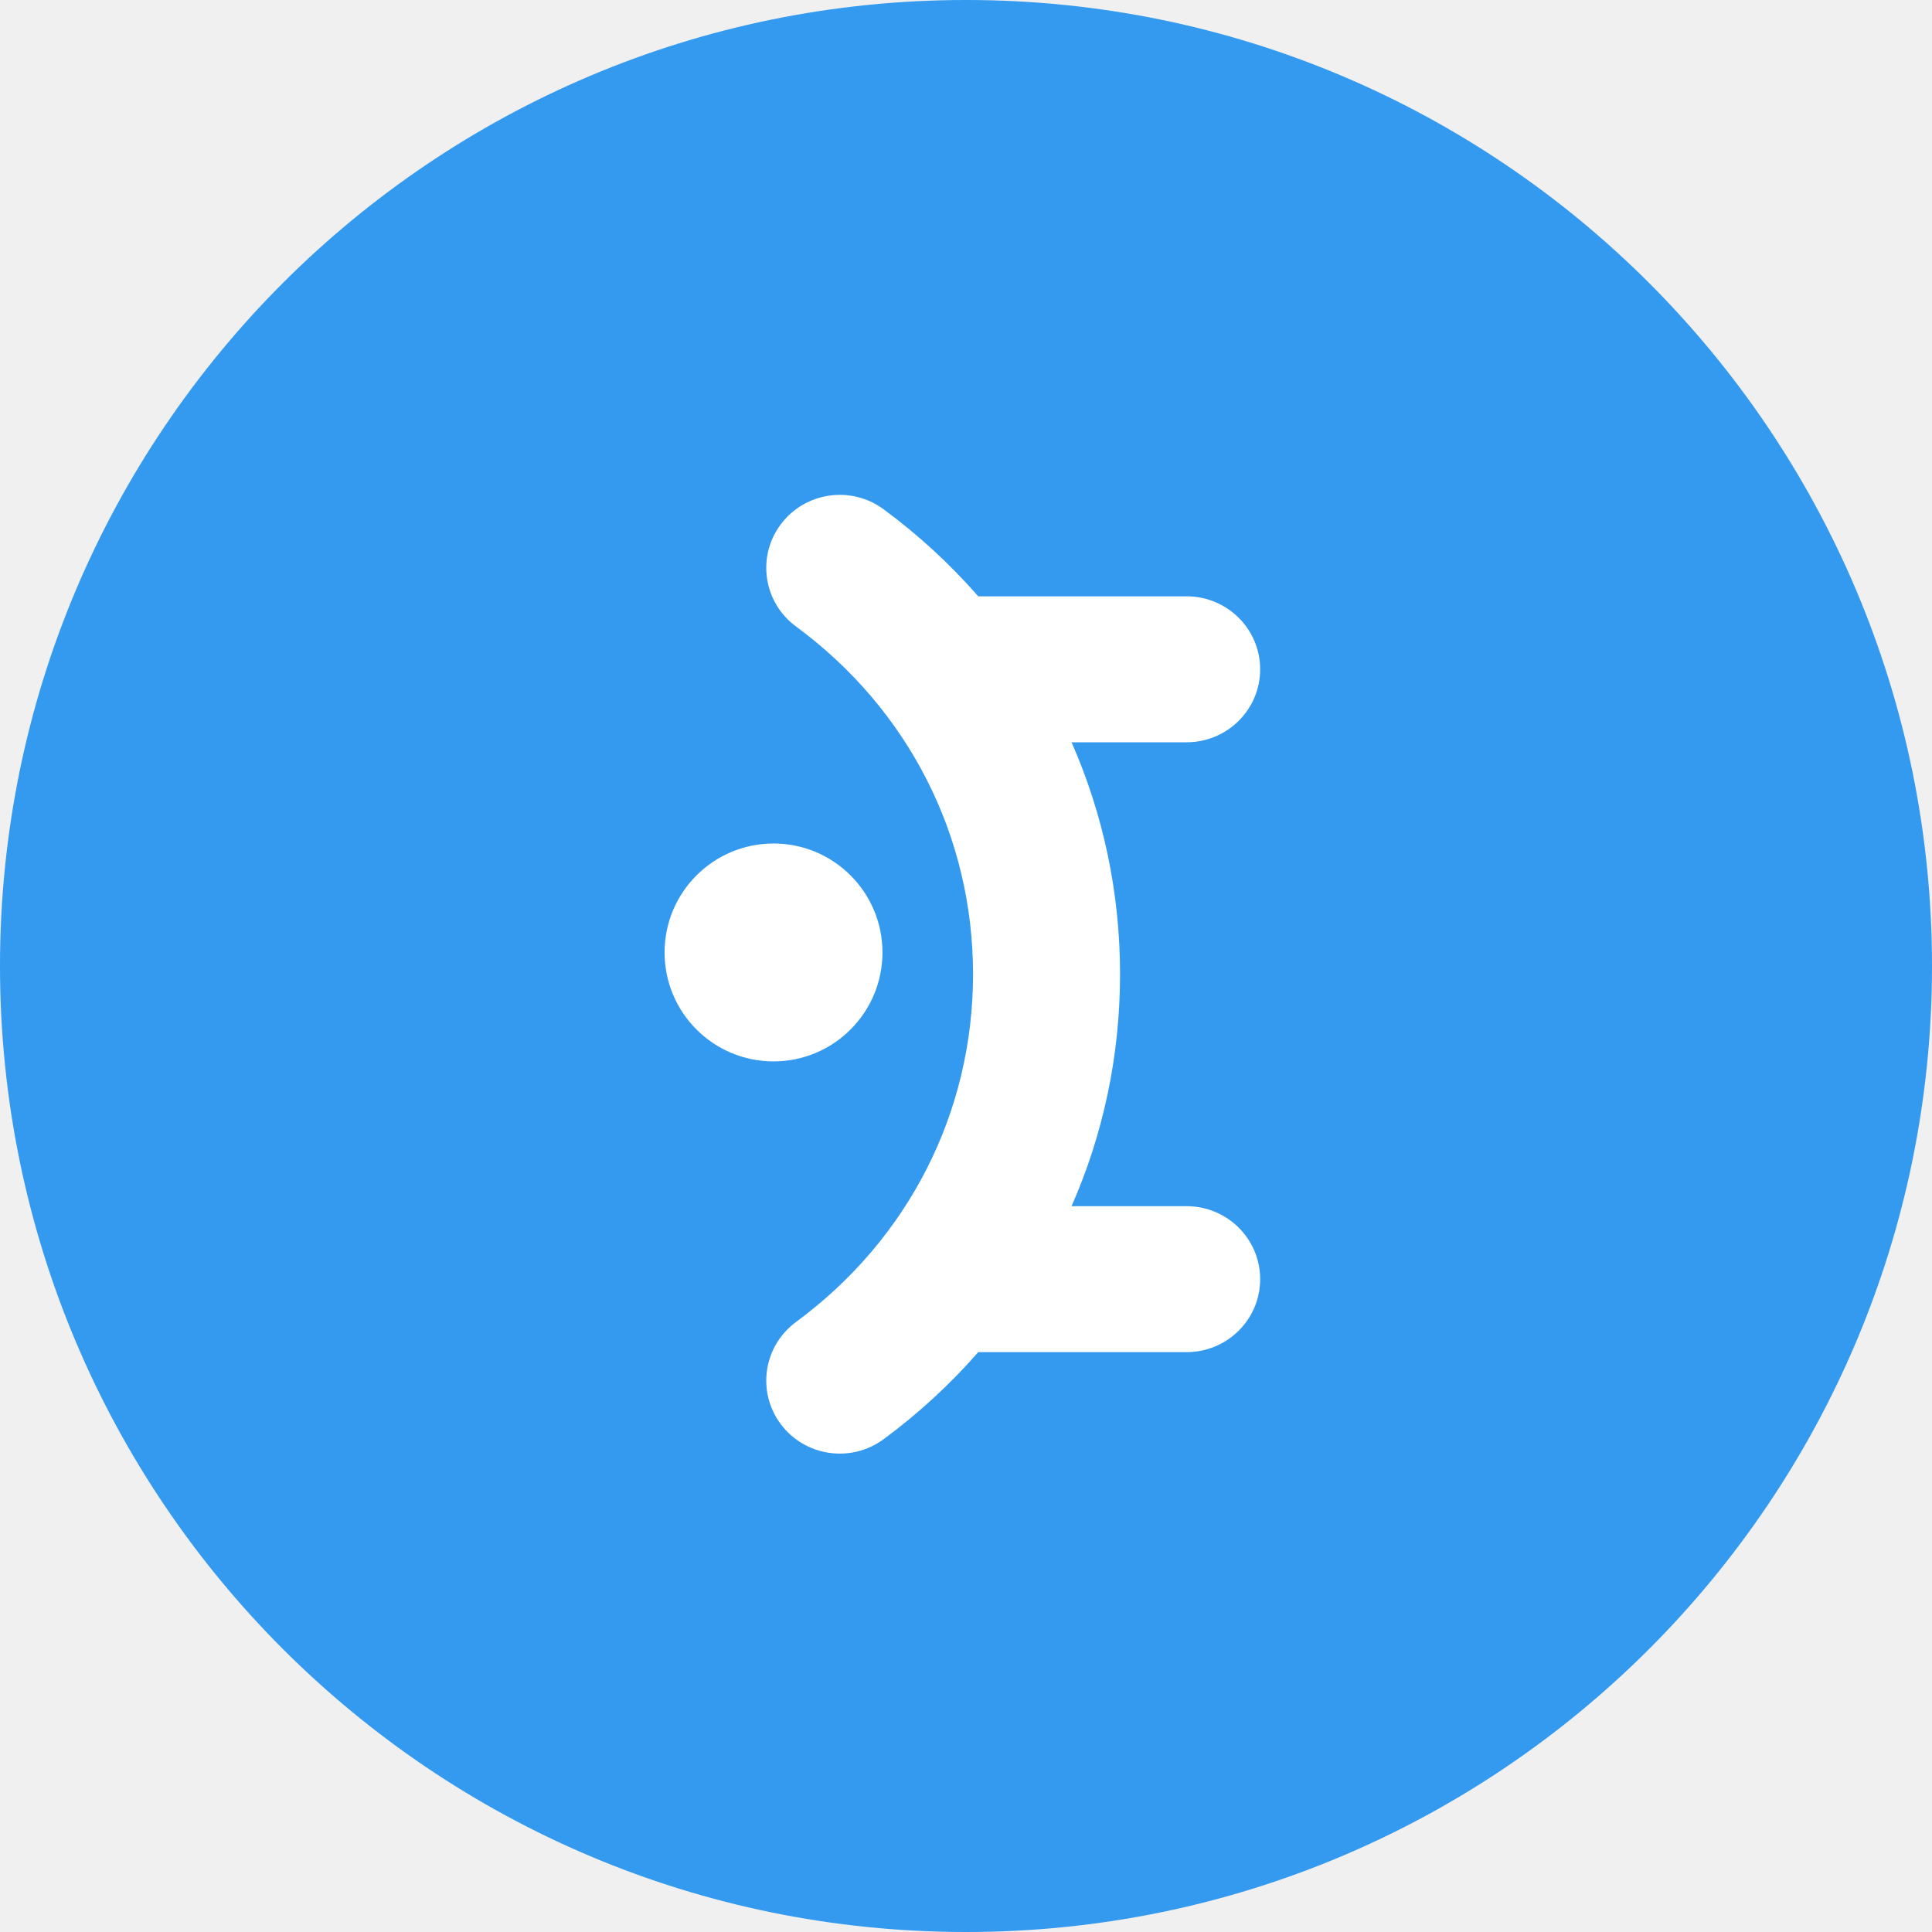
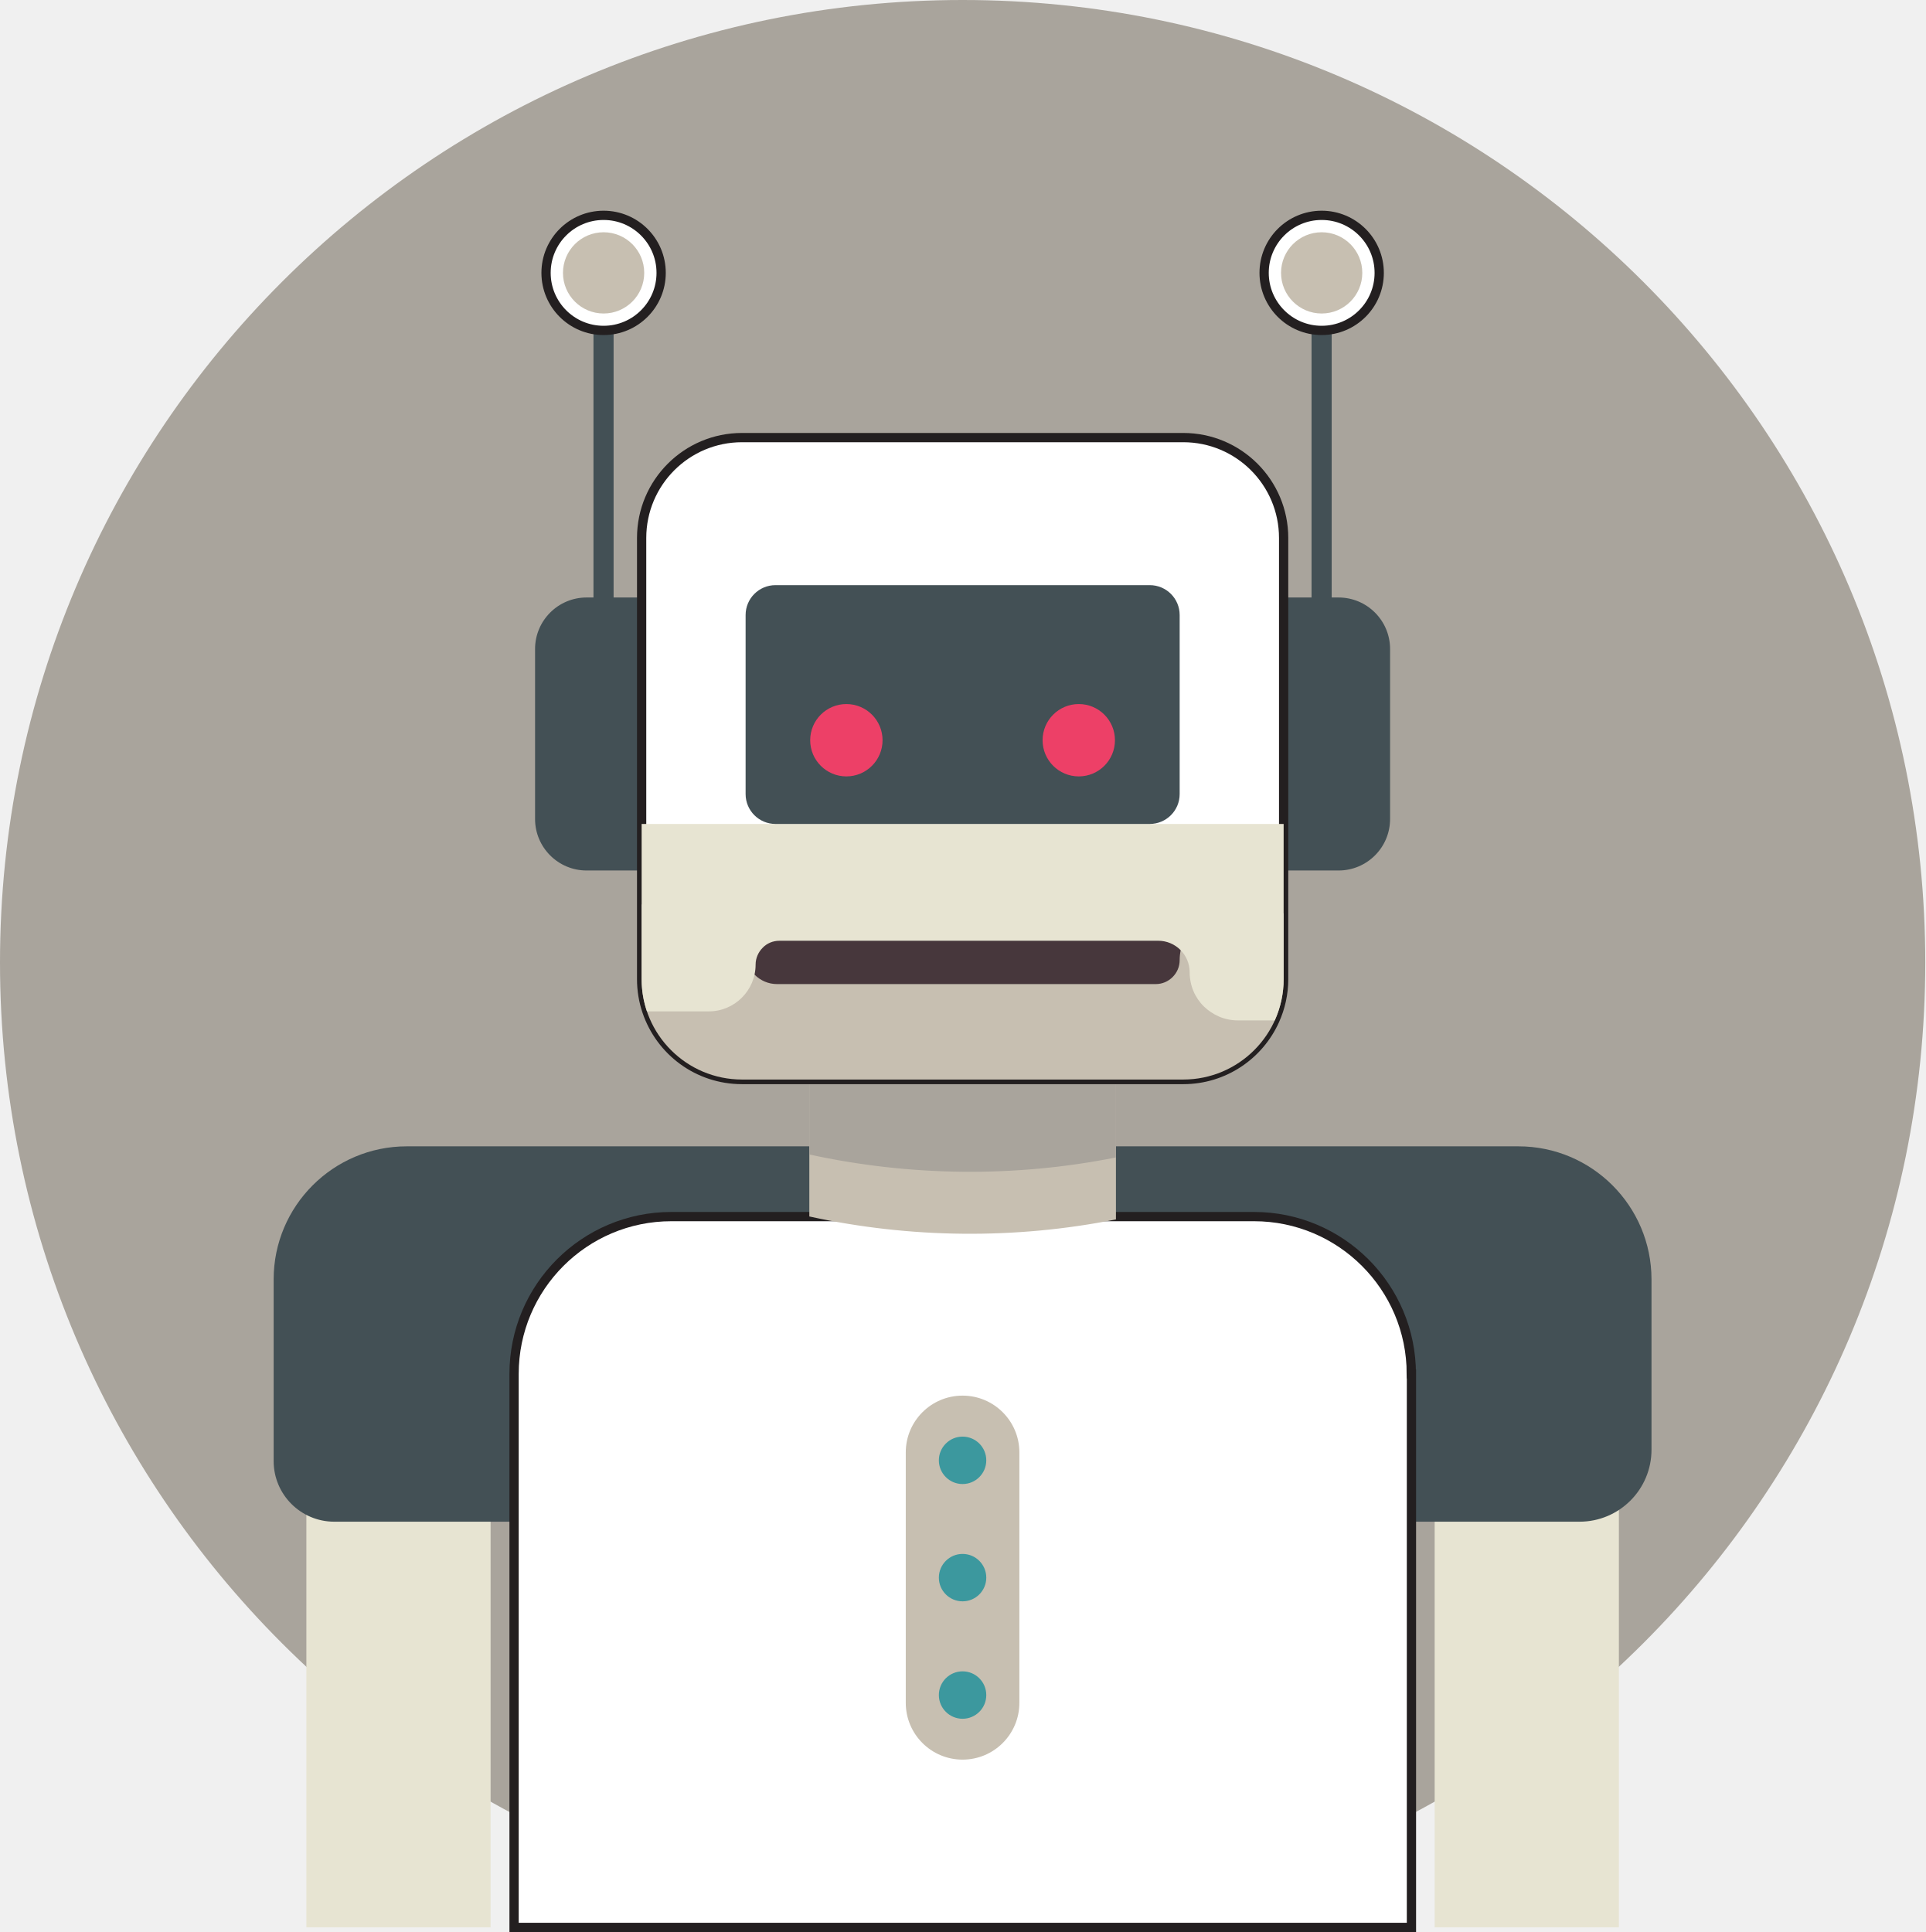
- <svg xmlns="http://www.w3.org/2000/svg" viewBox="0 0 500 500">
-   <g fill="none" fill-rule="evenodd">
-     <rect width="500" height="500" fill="#339AF0" rx="250" />
-     <g fill="#FFF">
-       <path fill-rule="nonzero" d="M202.055 135.706c-6.26 8.373-4.494 20.208 3.944 26.42 29.122 21.45 45.824 54.253 45.824 90.005 0 35.752-16.702 68.559-45.824 90.005-8.436 6.215-10.206 18.043-3.944 26.42 6.26 8.378 18.173 10.13 26.611 3.916a153.835 153.835 0 0024.509-22.54h53.93c10.506 0 19.023-8.455 19.023-18.885 0-10.43-8.517-18.886-19.023-18.886h-29.79c8.196-18.594 12.553-38.923 12.553-60.03s-4.357-41.436-12.552-60.03h29.79c10.505 0 19.022-8.455 19.022-18.885 0-10.43-8.517-18.886-19.023-18.886h-53.93a153.835 153.835 0 00-24.509-22.54c-8.438-6.215-20.351-4.46-26.61 3.916z" />
-       <path d="M171.992 246.492c0-15.572 12.624-28.195 28.196-28.195 15.572 0 28.195 12.623 28.195 28.195 0 15.572-12.623 28.196-28.195 28.196-15.572 0-28.196-12.624-28.196-28.196z" />
+ <svg xmlns="http://www.w3.org/2000/svg" id="Layer_2" data-name="Layer 2" viewBox="0 0 155.91 156.47">
+   <g id="Avatars">
+     <g>
+       <rect x="0" y="0" width="155.91" height="155.91" rx="77.95" ry="77.95" fill="#a9a49c" />
+       <g>
+         <g>
+           <g>
+             <path d="m131.1,120.42c0-4.08-3.31-7.39-7.39-7.39h-7.53v43.06h14.92v-35.67Z" fill="#e7e4d2" />
+             <path d="m39.73,113.03h-7.53c-4.08,0-7.39,3.31-7.39,7.39v35.67h14.92v-43.06Z" fill="#e7e4d2" />
+           </g>
+           <path d="m32.95,92.84h90.01c5.95,0,10.78,4.83,10.78,10.78v13.79c0,3.22-2.61,5.83-5.83,5.83H27.07c-2.71,0-4.91-2.2-4.91-4.91v-14.71c0-5.95,4.83-10.78,10.78-10.78Z" fill="#435055" />
+           <path d="m114.29,111.27c0-7.04-5.71-12.74-12.74-12.74h-47.18c-7.04,0-12.74,5.71-12.74,12.74v44.83h72.67v-44.83Z" fill="#fff" stroke="#231f20" stroke-width=".75" />
+           <g>
+             <path d="m77.95,142.51h0c-2.54,0-4.6-2.06-4.6-4.6v-20.28c0-2.54,2.06-4.6,4.6-4.6h0c2.54,0,4.6,2.06,4.6,4.6v20.28c0,2.54-2.06,4.6-4.6,4.6Z" fill="#c7bfb1" />
+             <g>
+               <path d="m79.87,118.27c0,1.06-.86,1.92-1.92,1.92s-1.92-.86-1.92-1.92.86-1.92,1.92-1.92,1.92.86,1.92,1.92Z" fill="#3c989e" />
+               <circle cx="77.95" cy="127.77" r="1.92" fill="#3c989e" />
+               <circle cx="77.95" cy="137.28" r="1.92" fill="#3c989e" />
+             </g>
+           </g>
+           <g>
+             <path d="m90.37,98.76c-8.16,1.63-16.67,1.54-24.83-.24v-24.08c8.16-1.78,16.67-1.87,24.83-.24v24.57Z" fill="#c7bfb1" />
+             <path d="m90.37,93.74c-8.16,1.63-16.67,1.54-24.83-.24v-24.08c8.16-1.78,16.67-1.87,24.83-.24v24.57Z" fill="#a9a49c" />
+           </g>
+         </g>
+         <g>
+           <g>
+             <g>
+               <rect x="48.06" y="23.51" width="1.63" height="31.53" fill="#435055" />
+               <g>
+                 <circle cx="48.88" cy="22.1" r="4.66" fill="#fff" stroke="#231f20" stroke-width=".75" />
+                 <circle cx="48.88" cy="22.1" r="3.29" fill="#c7bfb1" />
+               </g>
+               <path d="m47.5,48.39h6.92v22.11h-6.92c-2.3,0-4.17-1.87-4.17-4.17v-13.77c0-2.3,1.87-4.17,4.17-4.17Z" fill="#435055" />
+             </g>
+             <g>
+               <rect x="106.21" y="23.51" width="1.63" height="31.53" fill="#435055" />
+               <g>
+                 <circle cx="107.03" cy="22.1" r="4.66" fill="#fff" stroke="#231f20" stroke-width=".75" />
+                 <circle cx="107.03" cy="22.1" r="3.29" fill="#c7bfb1" />
+               </g>
+               <path d="m105.65,48.39h6.92v22.11h-6.92c-2.3,0-4.17-1.87-4.17-4.17v-13.77c0-2.3,1.87-4.17,4.17-4.17Z" transform="translate(214.05 118.89) rotate(180)" fill="#435055" />
+             </g>
+           </g>
+           <path d="m103.95,43.57v35.73c0,1.19-.26,2.32-.72,3.34-1.27,2.82-4.11,4.79-7.41,4.79h-35.73c-3.58,0-6.61-2.3-7.7-5.52-.28-.82-.43-1.7-.43-2.61v-35.73c0-4.49,3.64-8.13,8.13-8.13h35.73c4.49,0,8.13,3.64,8.13,8.13Z" fill="#fff" stroke="#231f20" stroke-width=".75" />
+           <rect x="59.23" y="74.4" width="38.71" height="10.16" fill="#47373c" />
+           <g>
+             <path d="m103.95,73.98v5.32c0,4.49-3.64,8.13-8.13,8.13h-35.73c-4.49,0-8.13-3.64-8.13-8.13v-6.05h4.52c1.08,0,2.05.44,2.76,1.14.7.71,1.14,1.68,1.14,2.76,0,1.41,1.14,2.55,2.55,2.55h30.66c.54,0,1.02-.22,1.37-.57.36-.36.57-.84.57-1.37,0-2.09,1.7-3.79,3.79-3.79h4.63Z" fill="#c7bfb1" />
+             <path d="m103.95,66.73v12.57c0,1.19-.26,2.32-.72,3.34h-2.99c-1.08,0-2.04-.44-2.76-1.14-.71-.7-1.14-1.68-1.14-2.76,0-1.41-1.14-2.55-2.55-2.55h-30.66c-.54,0-1.03.21-1.37.57-.35.35-.57.84-.57,1.36,0,2.09-1.7,3.79-3.79,3.79h-5.01c-.28-.82-.43-1.7-.43-2.61v-12.57h51.99Z" fill="#e7e4d2" />
+           </g>
+           <g>
+             <rect x="60.38" y="47.39" width="35.15" height="19.34" rx="2.42" ry="2.42" fill="#435055" />
+             <g>
+               <circle cx="68.54" cy="59.95" r="2.93" fill="#ed4067" />
+               <circle cx="87.36" cy="59.95" r="2.93" fill="#ed4067" />
+             </g>
+           </g>
+         </g>
+       </g>
    </g>
  </g>
</svg>
